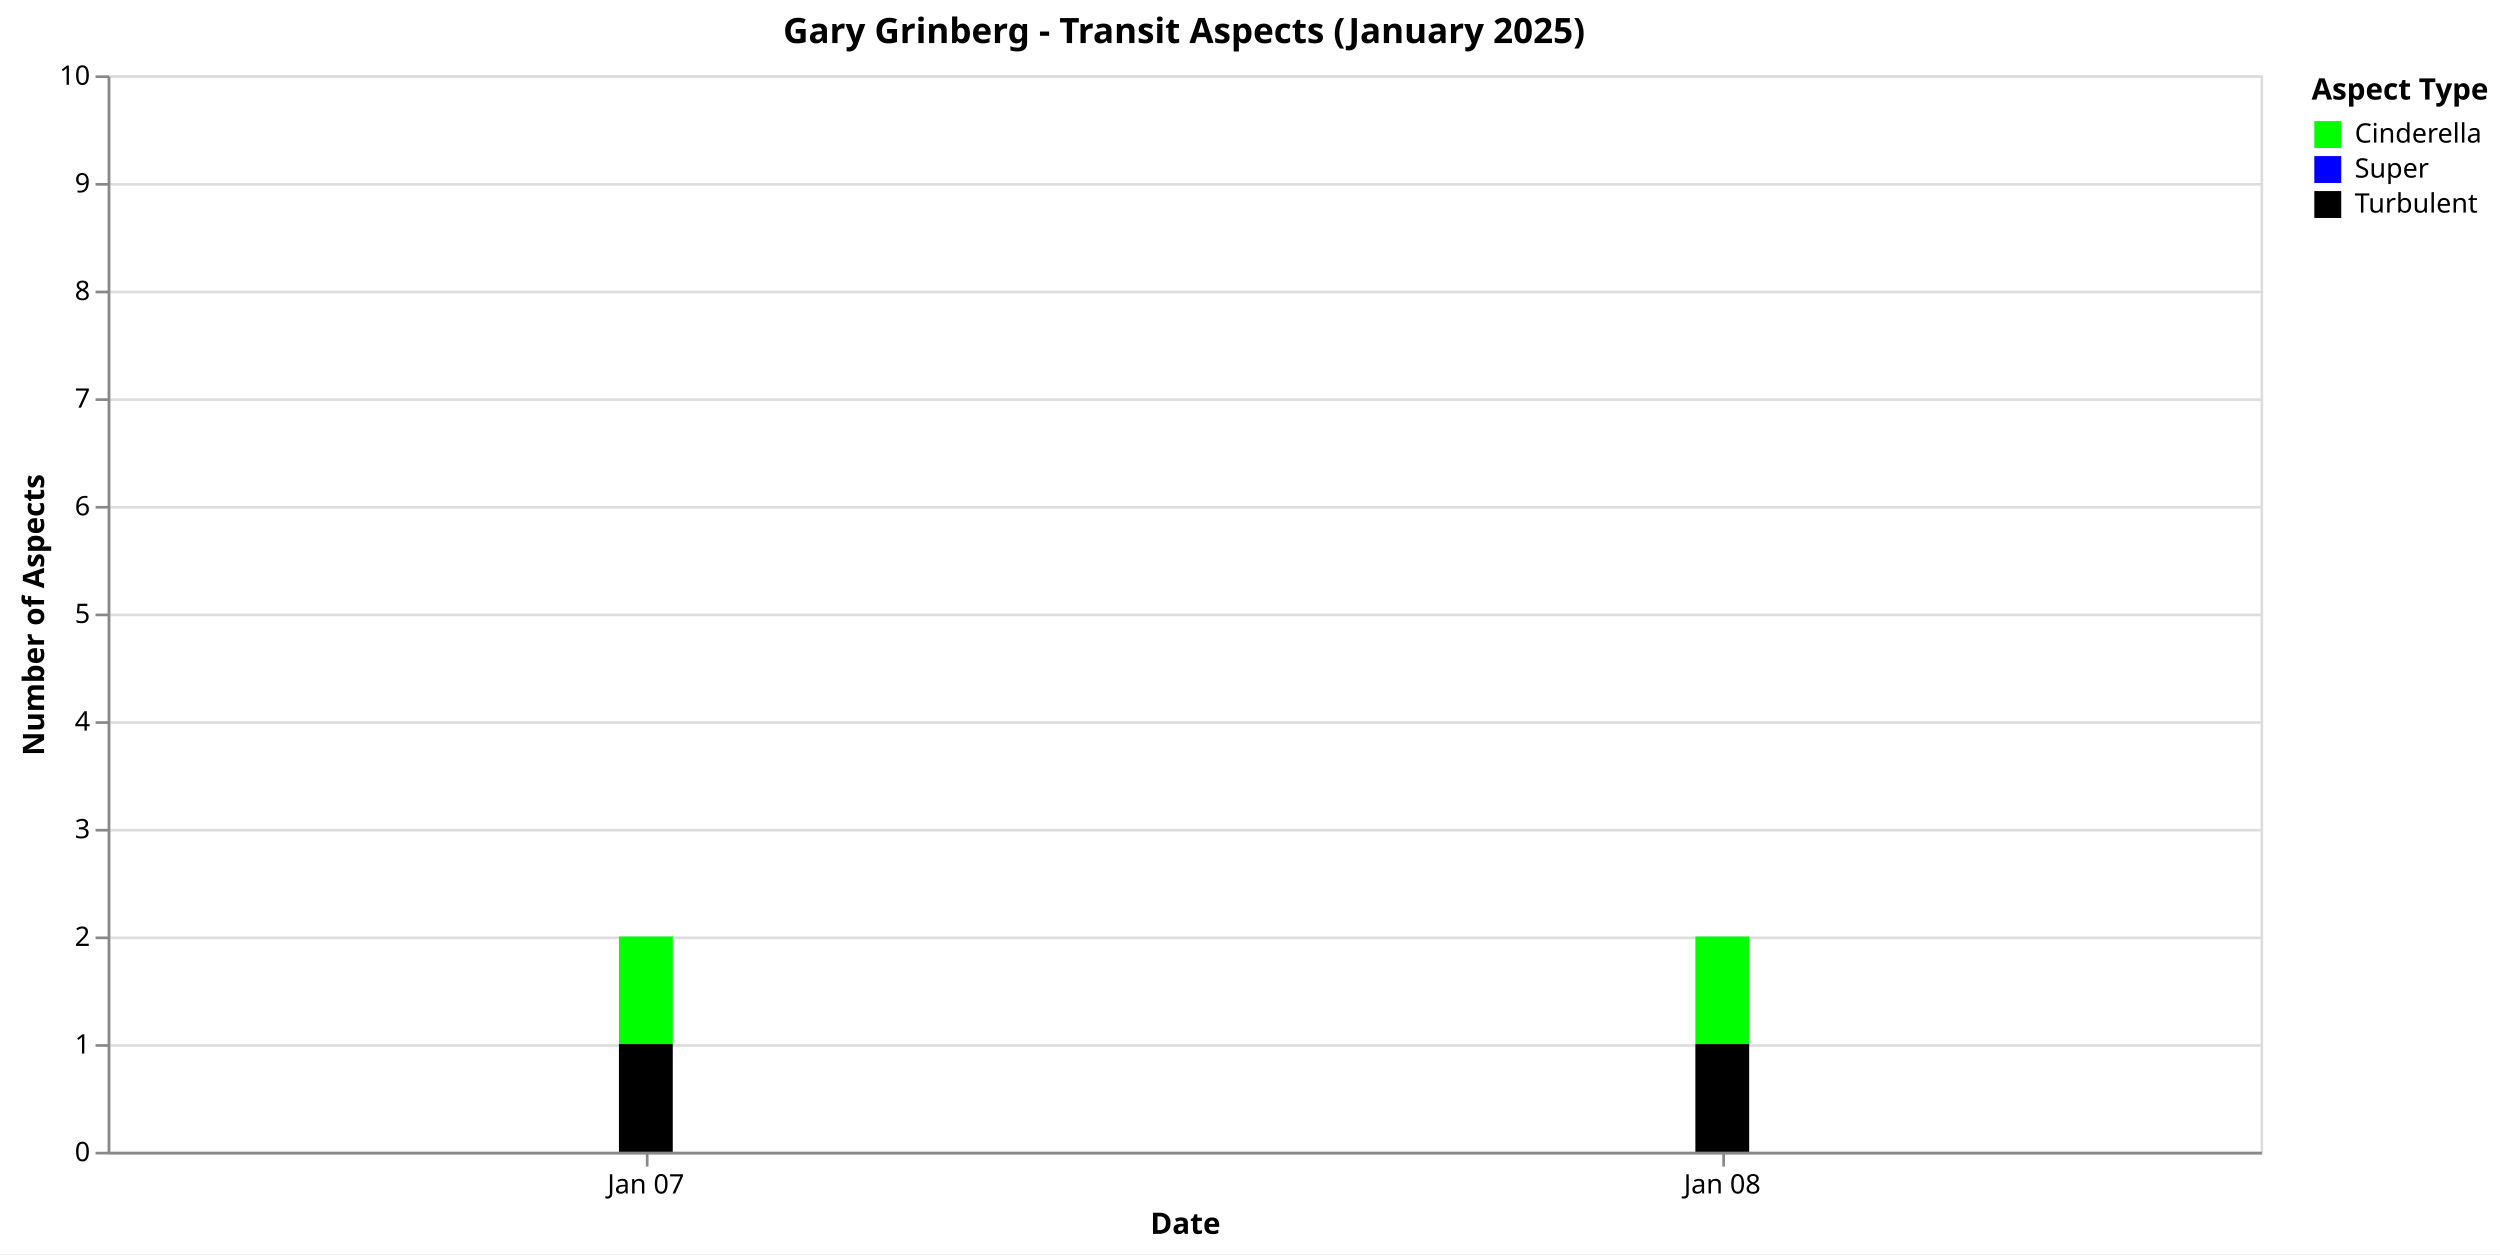
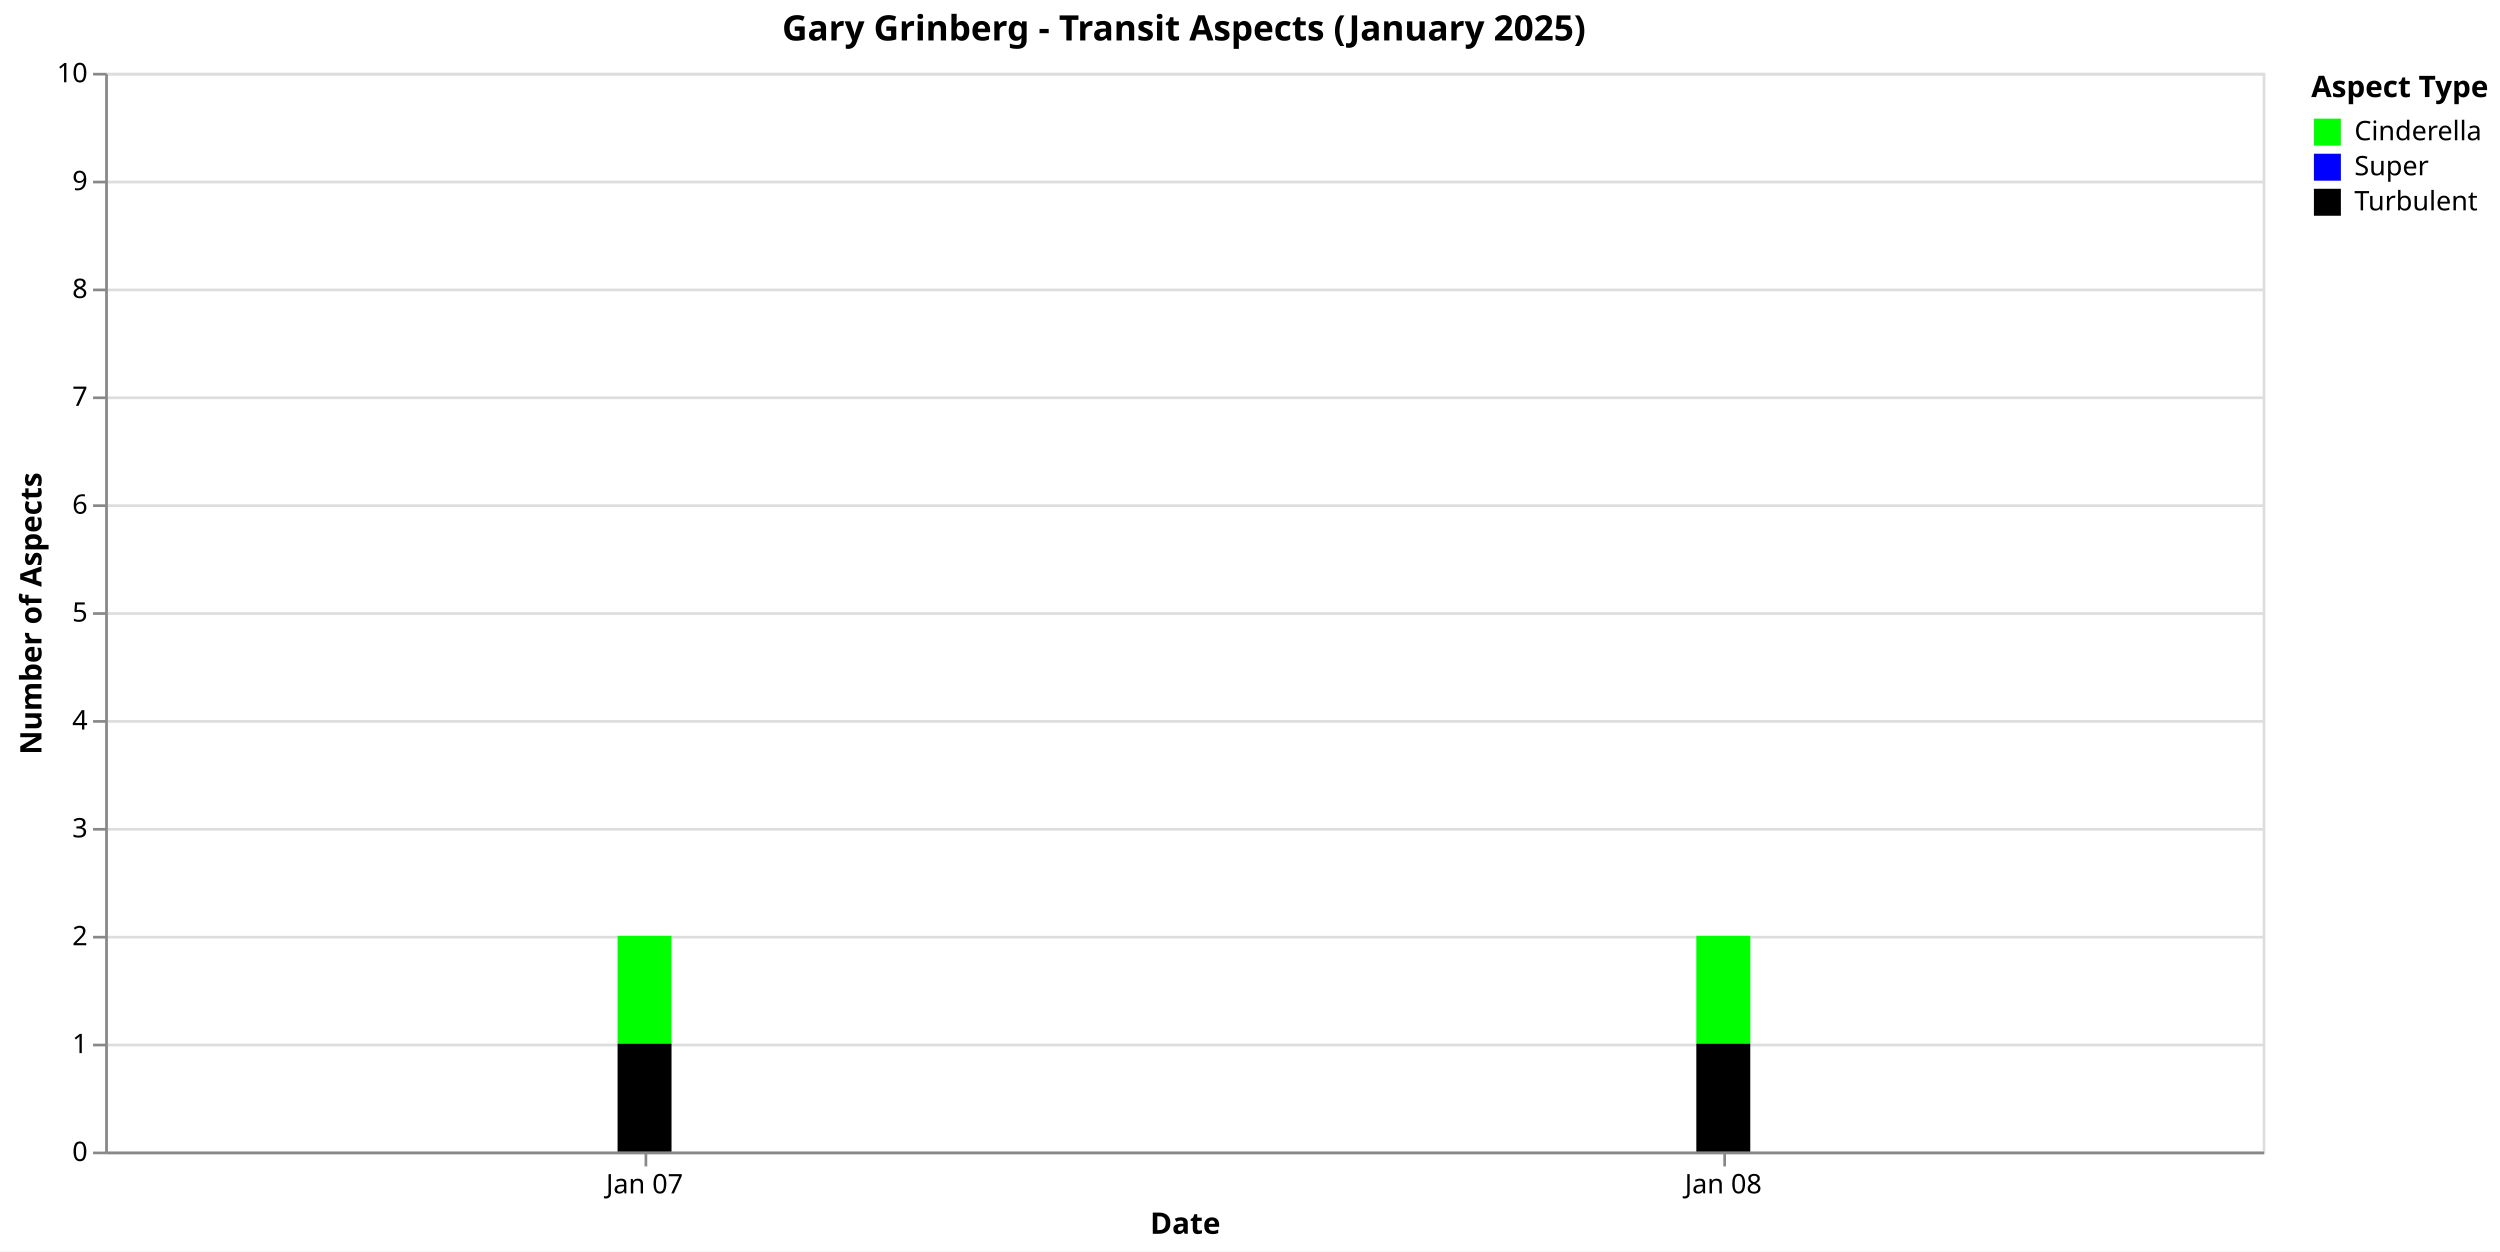
- <svg xmlns="http://www.w3.org/2000/svg" version="1.1" class="marks" width="929" height="466" viewBox="0 0 929 466">
-   <rect width="929" height="466" fill="white" />
-   <g fill="none" stroke-miterlimit="10" transform="translate(40,28)">
+ <svg xmlns="http://www.w3.org/2000/svg" version="1.1" class="marks" width="927" height="464" viewBox="0 0 927 464">
+   <rect width="927" height="464" fill="white" />
+   <g fill="none" stroke-miterlimit="10" transform="translate(39,27)">
    <g class="mark-group role-frame root" role="graphics-object" aria-roledescription="group mark container">
      <g transform="translate(0,0)">
-         <path class="background" aria-hidden="true" d="M0,0h800v0h-800Z" />
+         <path class="background" aria-hidden="true" d="M0.5,0.5h800v400h-800Z" stroke="#ddd" />
        <g>
-           <g class="mark-group role-scope concat_0_group" role="graphics-object" aria-roledescription="group mark container">
-             <g transform="translate(0,0)">
-               <path class="background" aria-hidden="true" d="M0.5,0.5h800v400h-800Z" stroke="#ddd" />
+           <g class="mark-group role-axis" aria-hidden="true">
+             <g transform="translate(0.5,0.5)">
+               <path class="background" aria-hidden="true" d="M0,0h0v0h0Z" pointer-events="none" />
              <g>
-                 <g class="mark-group role-axis" aria-hidden="true">
-                   <g transform="translate(0.5,0.5)">
-                     <path class="background" aria-hidden="true" d="M0,0h0v0h0Z" pointer-events="none" />
-                     <g>
-                       <g class="mark-rule role-axis-grid" pointer-events="none">
-                         <line transform="translate(0,400)" x2="800" y2="0" stroke="#ddd" stroke-width="1" opacity="1" />
-                         <line transform="translate(0,360)" x2="800" y2="0" stroke="#ddd" stroke-width="1" opacity="1" />
-                         <line transform="translate(0,320)" x2="800" y2="0" stroke="#ddd" stroke-width="1" opacity="1" />
-                         <line transform="translate(0,280)" x2="800" y2="0" stroke="#ddd" stroke-width="1" opacity="1" />
-                         <line transform="translate(0,240)" x2="800" y2="0" stroke="#ddd" stroke-width="1" opacity="1" />
-                         <line transform="translate(0,200)" x2="800" y2="0" stroke="#ddd" stroke-width="1" opacity="1" />
-                         <line transform="translate(0,160)" x2="800" y2="0" stroke="#ddd" stroke-width="1" opacity="1" />
-                         <line transform="translate(0,120)" x2="800" y2="0" stroke="#ddd" stroke-width="1" opacity="1" />
-                         <line transform="translate(0,80)" x2="800" y2="0" stroke="#ddd" stroke-width="1" opacity="1" />
-                         <line transform="translate(0,40)" x2="800" y2="0" stroke="#ddd" stroke-width="1" opacity="1" />
-                         <line transform="translate(0,0)" x2="800" y2="0" stroke="#ddd" stroke-width="1" opacity="1" />
-                       </g>
-                     </g>
-                     <path class="foreground" aria-hidden="true" d="" pointer-events="none" display="none" />
-                   </g>
-                 </g>
-                 <g class="mark-group role-axis" role="graphics-symbol" aria-roledescription="axis" aria-label="X-axis titled 'Date' for a discrete scale with 2 values: January 07, January 08">
-                   <g transform="translate(0.5,400.5)">
-                     <path class="background" aria-hidden="true" d="M0,0h0v0h0Z" pointer-events="none" />
-                     <g>
-                       <g class="mark-rule role-axis-tick" pointer-events="none">
-                         <line transform="translate(200,0)" x2="0" y2="5" stroke="#888" stroke-width="1" opacity="1" />
-                         <line transform="translate(600,0)" x2="0" y2="5" stroke="#888" stroke-width="1" opacity="1" />
-                       </g>
-                       <g class="mark-text role-axis-label" pointer-events="none">
-                         <text text-anchor="middle" transform="translate(199.5,15)" font-family="sans-serif" font-size="10px" fill="#000" opacity="1">Jan 07</text>
-                         <text text-anchor="middle" transform="translate(599.5,15)" font-family="sans-serif" font-size="10px" fill="#000" opacity="1">Jan 08</text>
-                       </g>
-                       <g class="mark-rule role-axis-domain" pointer-events="none">
-                         <line transform="translate(0,0)" x2="800" y2="0" stroke="#888" stroke-width="1" opacity="1" />
-                       </g>
-                       <g class="mark-text role-axis-title" pointer-events="none">
-                         <text text-anchor="middle" transform="translate(400,30)" font-family="sans-serif" font-size="11px" font-weight="bold" fill="#000" opacity="1">Date</text>
-                       </g>
-                     </g>
-                     <path class="foreground" aria-hidden="true" d="" pointer-events="none" display="none" />
-                   </g>
-                 </g>
-                 <g class="mark-group role-axis" role="graphics-symbol" aria-roledescription="axis" aria-label="Y-axis titled 'Number of Aspects' for a linear scale with values from 0 to 10">
-                   <g transform="translate(0.5,0.5)">
-                     <path class="background" aria-hidden="true" d="M0,0h0v0h0Z" pointer-events="none" />
-                     <g>
-                       <g class="mark-rule role-axis-tick" pointer-events="none">
-                         <line transform="translate(0,400)" x2="-5" y2="0" stroke="#888" stroke-width="1" opacity="1" />
-                         <line transform="translate(0,360)" x2="-5" y2="0" stroke="#888" stroke-width="1" opacity="1" />
-                         <line transform="translate(0,320)" x2="-5" y2="0" stroke="#888" stroke-width="1" opacity="1" />
-                         <line transform="translate(0,280)" x2="-5" y2="0" stroke="#888" stroke-width="1" opacity="1" />
-                         <line transform="translate(0,240)" x2="-5" y2="0" stroke="#888" stroke-width="1" opacity="1" />
-                         <line transform="translate(0,200)" x2="-5" y2="0" stroke="#888" stroke-width="1" opacity="1" />
-                         <line transform="translate(0,160)" x2="-5" y2="0" stroke="#888" stroke-width="1" opacity="1" />
-                         <line transform="translate(0,120)" x2="-5" y2="0" stroke="#888" stroke-width="1" opacity="1" />
-                         <line transform="translate(0,80)" x2="-5" y2="0" stroke="#888" stroke-width="1" opacity="1" />
-                         <line transform="translate(0,40)" x2="-5" y2="0" stroke="#888" stroke-width="1" opacity="1" />
-                         <line transform="translate(0,0)" x2="-5" y2="0" stroke="#888" stroke-width="1" opacity="1" />
-                       </g>
-                       <g class="mark-text role-axis-label" pointer-events="none">
-                         <text text-anchor="end" transform="translate(-7,403)" font-family="sans-serif" font-size="10px" fill="#000" opacity="1">0</text>
-                         <text text-anchor="end" transform="translate(-7,363)" font-family="sans-serif" font-size="10px" fill="#000" opacity="1">1</text>
-                         <text text-anchor="end" transform="translate(-7,323)" font-family="sans-serif" font-size="10px" fill="#000" opacity="1">2</text>
-                         <text text-anchor="end" transform="translate(-7,283)" font-family="sans-serif" font-size="10px" fill="#000" opacity="1">3</text>
-                         <text text-anchor="end" transform="translate(-7,243)" font-family="sans-serif" font-size="10px" fill="#000" opacity="1">4</text>
-                         <text text-anchor="end" transform="translate(-7,203)" font-family="sans-serif" font-size="10px" fill="#000" opacity="1">5</text>
-                         <text text-anchor="end" transform="translate(-7,163)" font-family="sans-serif" font-size="10px" fill="#000" opacity="1">6</text>
-                         <text text-anchor="end" transform="translate(-7,123)" font-family="sans-serif" font-size="10px" fill="#000" opacity="1">7</text>
-                         <text text-anchor="end" transform="translate(-7,83)" font-family="sans-serif" font-size="10px" fill="#000" opacity="1">8</text>
-                         <text text-anchor="end" transform="translate(-7,43)" font-family="sans-serif" font-size="10px" fill="#000" opacity="1">9</text>
-                         <text text-anchor="end" transform="translate(-7,3)" font-family="sans-serif" font-size="10px" fill="#000" opacity="1">10</text>
-                       </g>
-                       <g class="mark-rule role-axis-domain" pointer-events="none">
-                         <line transform="translate(0,400)" x2="0" y2="-400" stroke="#888" stroke-width="1" opacity="1" />
-                       </g>
-                       <g class="mark-text role-axis-title" pointer-events="none">
-                         <text text-anchor="middle" transform="translate(-22.12305,200) rotate(-90) translate(0,-2)" font-family="sans-serif" font-size="11px" font-weight="bold" fill="#000" opacity="1">Number of Aspects</text>
-                       </g>
-                     </g>
-                     <path class="foreground" aria-hidden="true" d="" pointer-events="none" display="none" />
-                   </g>
-                 </g>
-                 <g class="mark-rect role-mark concat_0_marks" role="graphics-object" aria-roledescription="rect mark container">
-                   <path aria-label="Date: Jan 06; Number of Aspects: 1; type: Cinderella; Aspect Type: Cinderella" role="graphics-symbol" aria-roledescription="bar" d="M190,320h20v40h-20Z" fill="#00FF00" />
-                   <path aria-label="Date: Jan 06; Number of Aspects: 1; type: Turbulent; Aspect Type: Turbulent" role="graphics-symbol" aria-roledescription="bar" d="M190,360h20v40h-20Z" fill="#000000" />
-                   <path aria-label="Date: Jan 07; Number of Aspects: 1; type: Cinderella; Aspect Type: Cinderella" role="graphics-symbol" aria-roledescription="bar" d="M590,320h20v40h-20Z" fill="#00FF00" />
-                   <path aria-label="Date: Jan 07; Number of Aspects: 1; type: Turbulent; Aspect Type: Turbulent" role="graphics-symbol" aria-roledescription="bar" d="M590,360h20v40h-20Z" fill="#000000" />
-                 </g>
-                 <g class="mark-group role-title">
-                   <g transform="translate(400,-22)">
-                     <path class="background" aria-hidden="true" d="M0,0h0v0h0Z" pointer-events="none" />
-                     <g>
-                       <g class="mark-text role-title-text" role="graphics-symbol" aria-roledescription="title" aria-label="Title text 'Gary Grinberg - Transit Aspects (January 2025)'" pointer-events="none">
-                         <text text-anchor="middle" transform="translate(0,10)" font-family="sans-serif" font-size="13px" font-weight="bold" fill="#000" opacity="1">Gary Grinberg - Transit Aspects (January 2025)</text>
-                       </g>
-                     </g>
-                     <path class="foreground" aria-hidden="true" d="" pointer-events="none" display="none" />
-                   </g>
+                 <g class="mark-rule role-axis-grid" pointer-events="none">
+                   <line transform="translate(0,400)" x2="800" y2="0" stroke="#ddd" stroke-width="1" opacity="1" />
+                   <line transform="translate(0,360)" x2="800" y2="0" stroke="#ddd" stroke-width="1" opacity="1" />
+                   <line transform="translate(0,320)" x2="800" y2="0" stroke="#ddd" stroke-width="1" opacity="1" />
+                   <line transform="translate(0,280)" x2="800" y2="0" stroke="#ddd" stroke-width="1" opacity="1" />
+                   <line transform="translate(0,240)" x2="800" y2="0" stroke="#ddd" stroke-width="1" opacity="1" />
+                   <line transform="translate(0,200)" x2="800" y2="0" stroke="#ddd" stroke-width="1" opacity="1" />
+                   <line transform="translate(0,160)" x2="800" y2="0" stroke="#ddd" stroke-width="1" opacity="1" />
+                   <line transform="translate(0,120)" x2="800" y2="0" stroke="#ddd" stroke-width="1" opacity="1" />
+                   <line transform="translate(0,80)" x2="800" y2="0" stroke="#ddd" stroke-width="1" opacity="1" />
+                   <line transform="translate(0,40)" x2="800" y2="0" stroke="#ddd" stroke-width="1" opacity="1" />
+                   <line transform="translate(0,0)" x2="800" y2="0" stroke="#ddd" stroke-width="1" opacity="1" />
                </g>
              </g>
-               <path class="foreground" aria-hidden="true" d="" display="none" />
+               <path class="foreground" aria-hidden="true" d="" pointer-events="none" display="none" />
            </g>
          </g>
+           <g class="mark-group role-axis" role="graphics-symbol" aria-roledescription="axis" aria-label="X-axis titled 'Date' for a discrete scale with 2 values: January 07, January 08">
+             <g transform="translate(0.5,400.5)">
+               <path class="background" aria-hidden="true" d="M0,0h0v0h0Z" pointer-events="none" />
+               <g>
+                 <g class="mark-rule role-axis-tick" pointer-events="none">
+                   <line transform="translate(200,0)" x2="0" y2="5" stroke="#888" stroke-width="1" opacity="1" />
+                   <line transform="translate(600,0)" x2="0" y2="5" stroke="#888" stroke-width="1" opacity="1" />
+                 </g>
+                 <g class="mark-text role-axis-label" pointer-events="none">
+                   <text text-anchor="middle" transform="translate(199.5,15)" font-family="sans-serif" font-size="10px" fill="#000" opacity="1">Jan 07</text>
+                   <text text-anchor="middle" transform="translate(599.5,15)" font-family="sans-serif" font-size="10px" fill="#000" opacity="1">Jan 08</text>
+                 </g>
+                 <g class="mark-rule role-axis-domain" pointer-events="none">
+                   <line transform="translate(0,0)" x2="800" y2="0" stroke="#888" stroke-width="1" opacity="1" />
+                 </g>
+                 <g class="mark-text role-axis-title" pointer-events="none">
+                   <text text-anchor="middle" transform="translate(400,30)" font-family="sans-serif" font-size="11px" font-weight="bold" fill="#000" opacity="1">Date</text>
+                 </g>
+               </g>
+               <path class="foreground" aria-hidden="true" d="" pointer-events="none" display="none" />
+             </g>
+           </g>
+           <g class="mark-group role-axis" role="graphics-symbol" aria-roledescription="axis" aria-label="Y-axis titled 'Number of Aspects' for a linear scale with values from 0 to 10">
+             <g transform="translate(0.5,0.5)">
+               <path class="background" aria-hidden="true" d="M0,0h0v0h0Z" pointer-events="none" />
+               <g>
+                 <g class="mark-rule role-axis-tick" pointer-events="none">
+                   <line transform="translate(0,400)" x2="-5" y2="0" stroke="#888" stroke-width="1" opacity="1" />
+                   <line transform="translate(0,360)" x2="-5" y2="0" stroke="#888" stroke-width="1" opacity="1" />
+                   <line transform="translate(0,320)" x2="-5" y2="0" stroke="#888" stroke-width="1" opacity="1" />
+                   <line transform="translate(0,280)" x2="-5" y2="0" stroke="#888" stroke-width="1" opacity="1" />
+                   <line transform="translate(0,240)" x2="-5" y2="0" stroke="#888" stroke-width="1" opacity="1" />
+                   <line transform="translate(0,200)" x2="-5" y2="0" stroke="#888" stroke-width="1" opacity="1" />
+                   <line transform="translate(0,160)" x2="-5" y2="0" stroke="#888" stroke-width="1" opacity="1" />
+                   <line transform="translate(0,120)" x2="-5" y2="0" stroke="#888" stroke-width="1" opacity="1" />
+                   <line transform="translate(0,80)" x2="-5" y2="0" stroke="#888" stroke-width="1" opacity="1" />
+                   <line transform="translate(0,40)" x2="-5" y2="0" stroke="#888" stroke-width="1" opacity="1" />
+                   <line transform="translate(0,0)" x2="-5" y2="0" stroke="#888" stroke-width="1" opacity="1" />
+                 </g>
+                 <g class="mark-text role-axis-label" pointer-events="none">
+                   <text text-anchor="end" transform="translate(-7,403)" font-family="sans-serif" font-size="10px" fill="#000" opacity="1">0</text>
+                   <text text-anchor="end" transform="translate(-7,363)" font-family="sans-serif" font-size="10px" fill="#000" opacity="1">1</text>
+                   <text text-anchor="end" transform="translate(-7,323)" font-family="sans-serif" font-size="10px" fill="#000" opacity="1">2</text>
+                   <text text-anchor="end" transform="translate(-7,283)" font-family="sans-serif" font-size="10px" fill="#000" opacity="1">3</text>
+                   <text text-anchor="end" transform="translate(-7,243)" font-family="sans-serif" font-size="10px" fill="#000" opacity="1">4</text>
+                   <text text-anchor="end" transform="translate(-7,203)" font-family="sans-serif" font-size="10px" fill="#000" opacity="1">5</text>
+                   <text text-anchor="end" transform="translate(-7,163)" font-family="sans-serif" font-size="10px" fill="#000" opacity="1">6</text>
+                   <text text-anchor="end" transform="translate(-7,123)" font-family="sans-serif" font-size="10px" fill="#000" opacity="1">7</text>
+                   <text text-anchor="end" transform="translate(-7,83)" font-family="sans-serif" font-size="10px" fill="#000" opacity="1">8</text>
+                   <text text-anchor="end" transform="translate(-7,43)" font-family="sans-serif" font-size="10px" fill="#000" opacity="1">9</text>
+                   <text text-anchor="end" transform="translate(-7,3)" font-family="sans-serif" font-size="10px" fill="#000" opacity="1">10</text>
+                 </g>
+                 <g class="mark-rule role-axis-domain" pointer-events="none">
+                   <line transform="translate(0,400)" x2="0" y2="-400" stroke="#888" stroke-width="1" opacity="1" />
+                 </g>
+                 <g class="mark-text role-axis-title" pointer-events="none">
+                   <text text-anchor="middle" transform="translate(-22.12305,200) rotate(-90) translate(0,-2)" font-family="sans-serif" font-size="11px" font-weight="bold" fill="#000" opacity="1">Number of Aspects</text>
+                 </g>
+               </g>
+               <path class="foreground" aria-hidden="true" d="" pointer-events="none" display="none" />
+             </g>
+           </g>
+           <g class="mark-rect role-mark marks" role="graphics-object" aria-roledescription="rect mark container">
+             <path aria-label="Date: Jan 06; Number of Aspects: 1; type: Cinderella; Aspect Type: Cinderella" role="graphics-symbol" aria-roledescription="bar" d="M190,320h20v40h-20Z" fill="#00FF00" />
+             <path aria-label="Date: Jan 06; Number of Aspects: 0; type: Super; Aspect Type: Super" role="graphics-symbol" aria-roledescription="bar" d="M190,360h20v0h-20Z" fill="#0000FF" />
+             <path aria-label="Date: Jan 06; Number of Aspects: 1; type: Turbulent; Aspect Type: Turbulent" role="graphics-symbol" aria-roledescription="bar" d="M190,360h20v40h-20Z" fill="#000000" />
+             <path aria-label="Date: Jan 07; Number of Aspects: 1; type: Cinderella; Aspect Type: Cinderella" role="graphics-symbol" aria-roledescription="bar" d="M590,320h20v40h-20Z" fill="#00FF00" />
+             <path aria-label="Date: Jan 07; Number of Aspects: 0; type: Super; Aspect Type: Super" role="graphics-symbol" aria-roledescription="bar" d="M590,360h20v0h-20Z" fill="#0000FF" />
+             <path aria-label="Date: Jan 07; Number of Aspects: 1; type: Turbulent; Aspect Type: Turbulent" role="graphics-symbol" aria-roledescription="bar" d="M590,360h20v40h-20Z" fill="#000000" />
+           </g>
          <g class="mark-group role-legend" role="graphics-symbol" aria-roledescription="legend" aria-label="Symbol legend titled 'Aspect Type' for fill color with 3 values: Cinderella, Super, Turbulent">
-             <g transform="translate(819,0)">
+             <g transform="translate(818,0)">
              <path class="background" aria-hidden="true" d="M0,0h65v53h-65Z" pointer-events="none" />
              <g>
                <g class="mark-group role-legend-entry">
                  <g transform="translate(0,16)">
                    <path class="background" aria-hidden="true" d="M0,0h0v0h0Z" pointer-events="none" />
                    <g>
                      <g class="mark-group role-scope" role="graphics-object" aria-roledescription="group mark container">
                        <g transform="translate(0,0)">
                          <path class="background" aria-hidden="true" d="M0,0h61.024v11h-61.024Z" pointer-events="none" opacity="1" />
                          <g>
                            <g class="mark-symbol role-legend-symbol" pointer-events="none">
                              <path transform="translate(6,6)" d="M-5,-5h10v10h-10Z" fill="#00FF00" stroke-width="1.5" opacity="1" />
                            </g>
                            <g class="mark-text role-legend-label" pointer-events="none">
                              <text text-anchor="start" transform="translate(16,9)" font-family="sans-serif" font-size="10px" fill="#000" opacity="1">Cinderella</text>
                            </g>
                          </g>
                          <path class="foreground" aria-hidden="true" d="" pointer-events="none" display="none" />
                        </g>
                        <g transform="translate(0,13)">
                          <path class="background" aria-hidden="true" d="M0,0h61.024v11h-61.024Z" pointer-events="none" opacity="1" />
                          <g>
                            <g class="mark-symbol role-legend-symbol" pointer-events="none">
                              <path transform="translate(6,6)" d="M-5,-5h10v10h-10Z" fill="#0000FF" stroke-width="1.5" opacity="1" />
                            </g>
                            <g class="mark-text role-legend-label" pointer-events="none">
                              <text text-anchor="start" transform="translate(16,9)" font-family="sans-serif" font-size="10px" fill="#000" opacity="1">Super</text>
                            </g>
                          </g>
                          <path class="foreground" aria-hidden="true" d="" pointer-events="none" display="none" />
                        </g>
                        <g transform="translate(0,26)">
                          <path class="background" aria-hidden="true" d="M0,0h61.024v11h-61.024Z" pointer-events="none" opacity="1" />
                          <g>
                            <g class="mark-symbol role-legend-symbol" pointer-events="none">
                              <path transform="translate(6,6)" d="M-5,-5h10v10h-10Z" fill="#000000" stroke-width="1.5" opacity="1" />
                            </g>
                            <g class="mark-text role-legend-label" pointer-events="none">
                              <text text-anchor="start" transform="translate(16,9)" font-family="sans-serif" font-size="10px" fill="#000" opacity="1">Turbulent</text>
                            </g>
                          </g>
                          <path class="foreground" aria-hidden="true" d="" pointer-events="none" display="none" />
                        </g>
                      </g>
                    </g>
                    <path class="foreground" aria-hidden="true" d="" pointer-events="none" display="none" />
                  </g>
                </g>
                <g class="mark-text role-legend-title" pointer-events="none">
                  <text text-anchor="start" transform="translate(0,9)" font-family="sans-serif" font-size="11px" font-weight="bold" fill="#000" opacity="1">Aspect Type</text>
                </g>
              </g>
              <path class="foreground" aria-hidden="true" d="" pointer-events="none" display="none" />
            </g>
          </g>
+           <g class="mark-group role-title">
+             <g transform="translate(400,-22)">
+               <path class="background" aria-hidden="true" d="M0,0h0v0h0Z" pointer-events="none" />
+               <g>
+                 <g class="mark-text role-title-text" role="graphics-symbol" aria-roledescription="title" aria-label="Title text 'Gary Grinberg - Transit Aspects (January 2025)'" pointer-events="none">
+                   <text text-anchor="middle" transform="translate(0,10)" font-family="sans-serif" font-size="13px" font-weight="bold" fill="#000" opacity="1">Gary Grinberg - Transit Aspects (January 2025)</text>
+                 </g>
+               </g>
+               <path class="foreground" aria-hidden="true" d="" pointer-events="none" display="none" />
+             </g>
+           </g>
        </g>
        <path class="foreground" aria-hidden="true" d="" display="none" />
      </g>
    </g>
  </g>
</svg>
